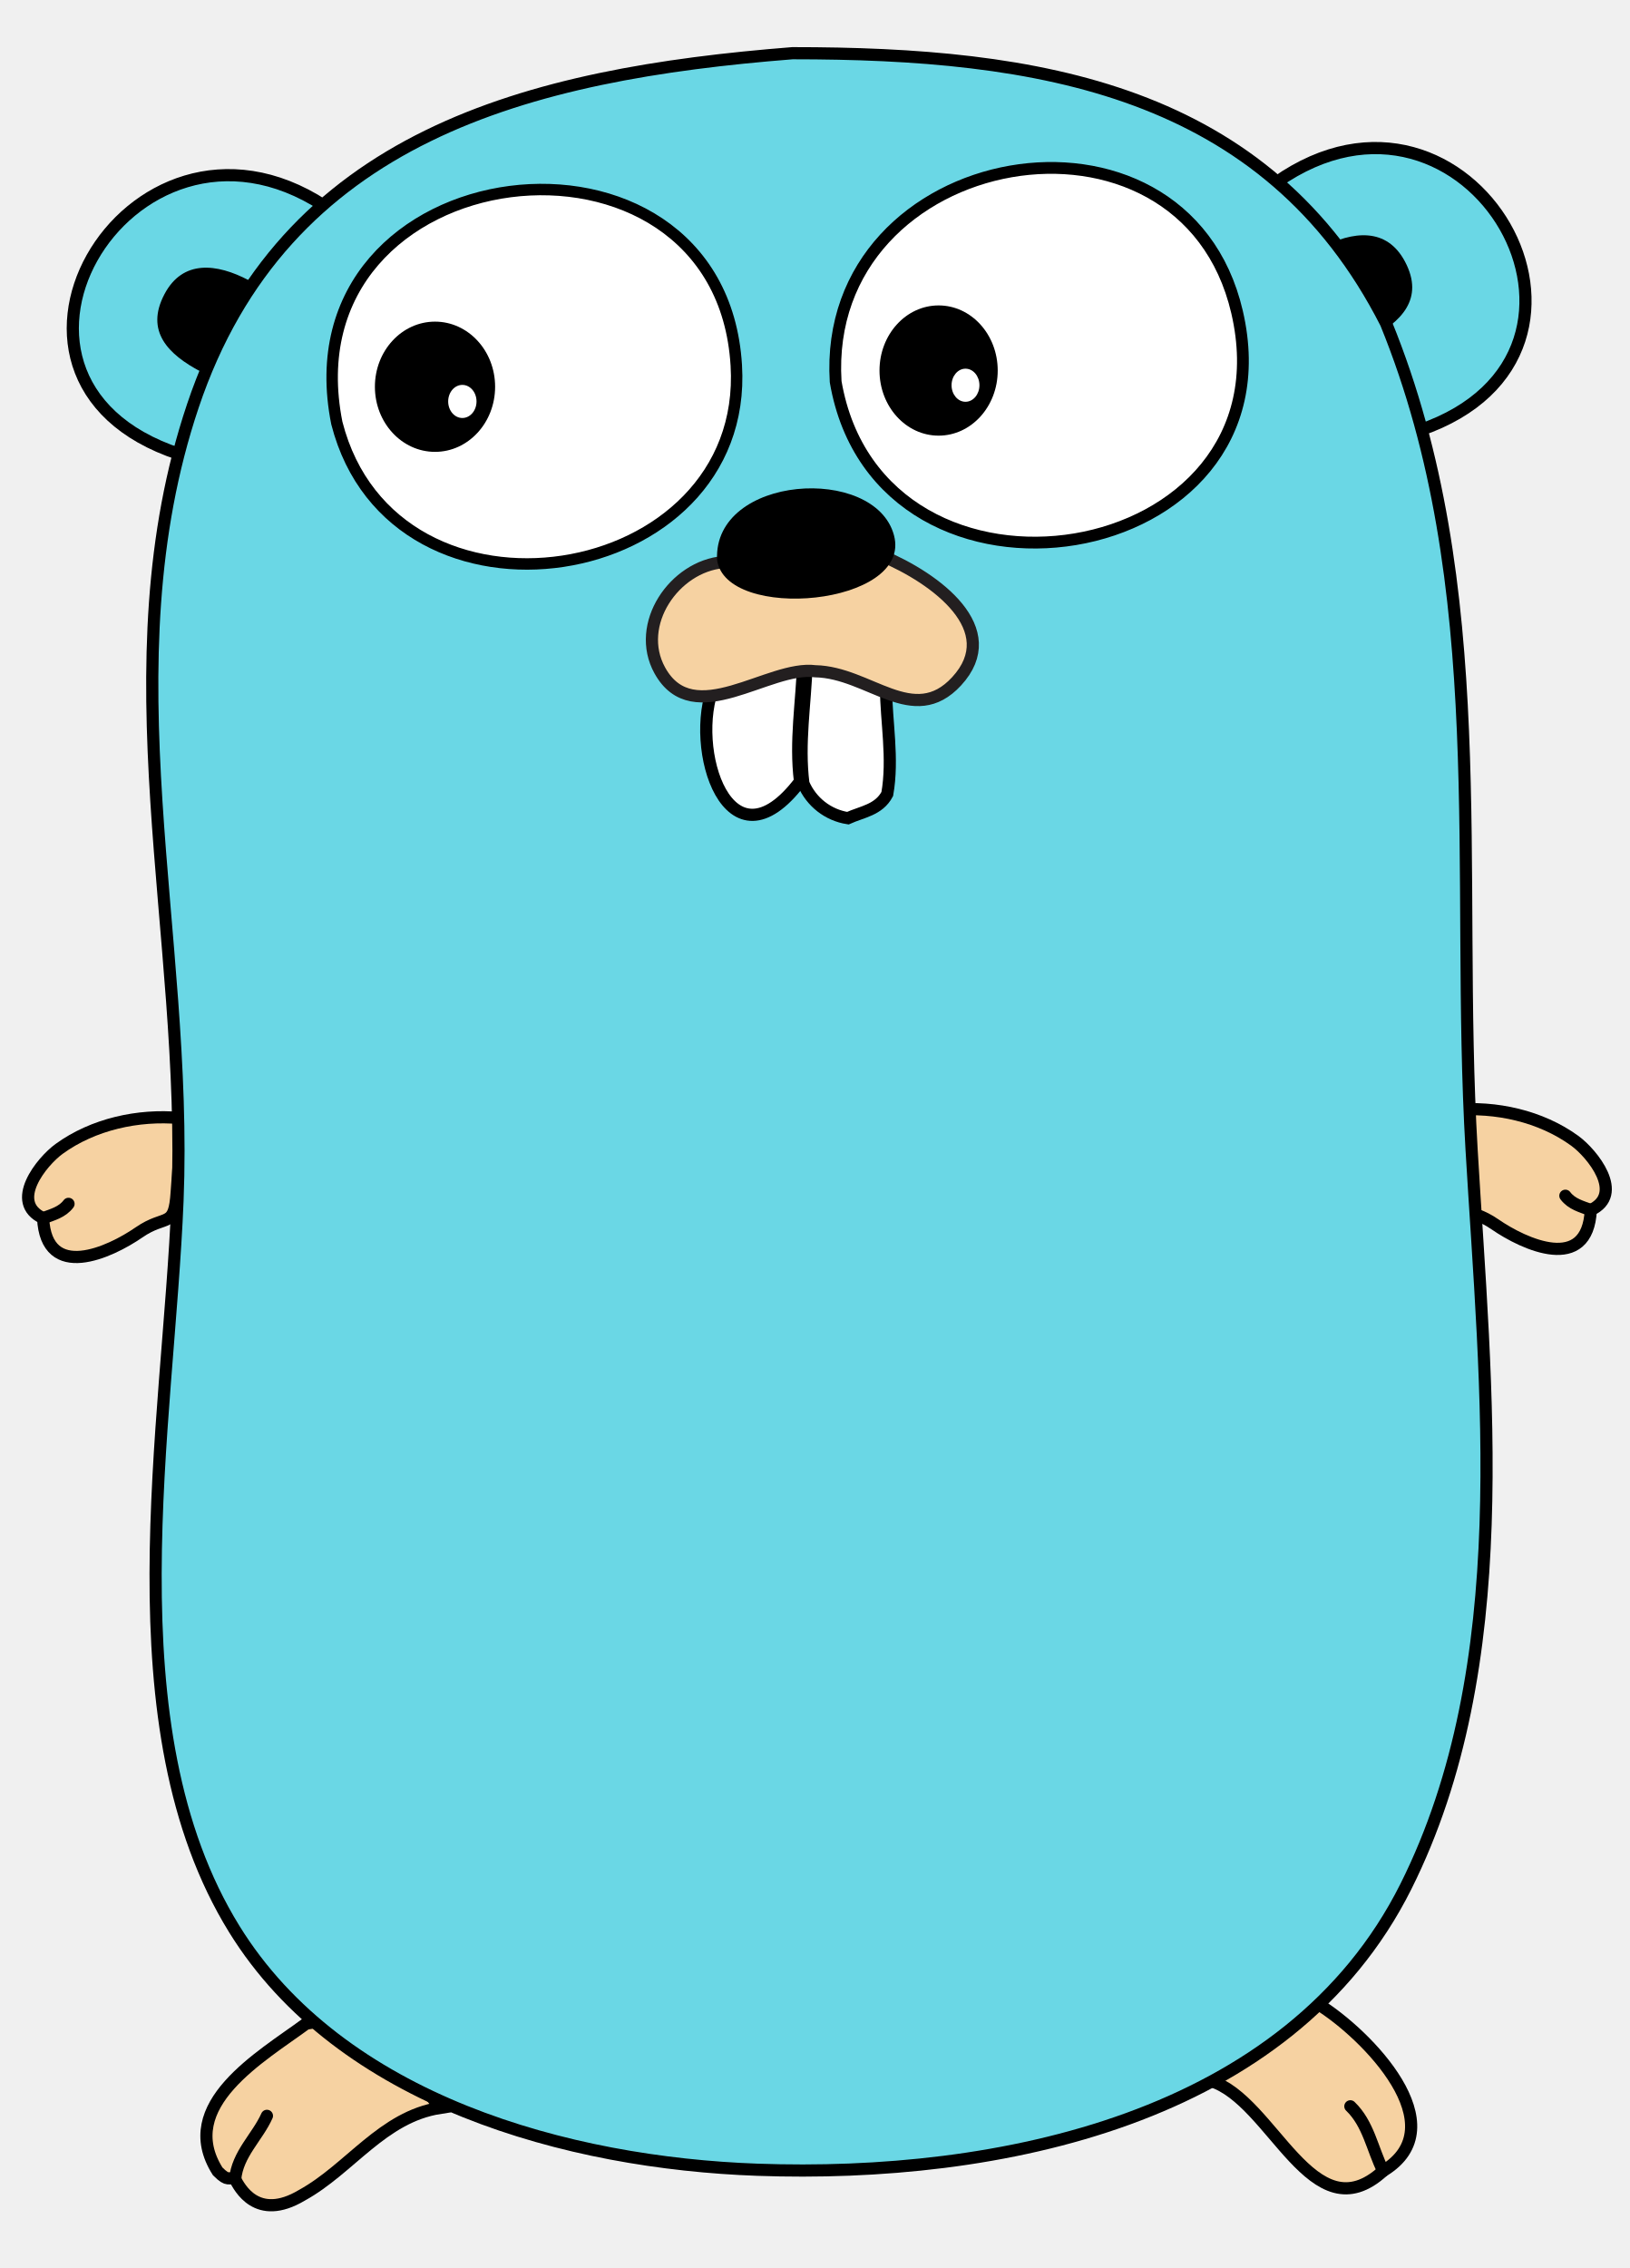
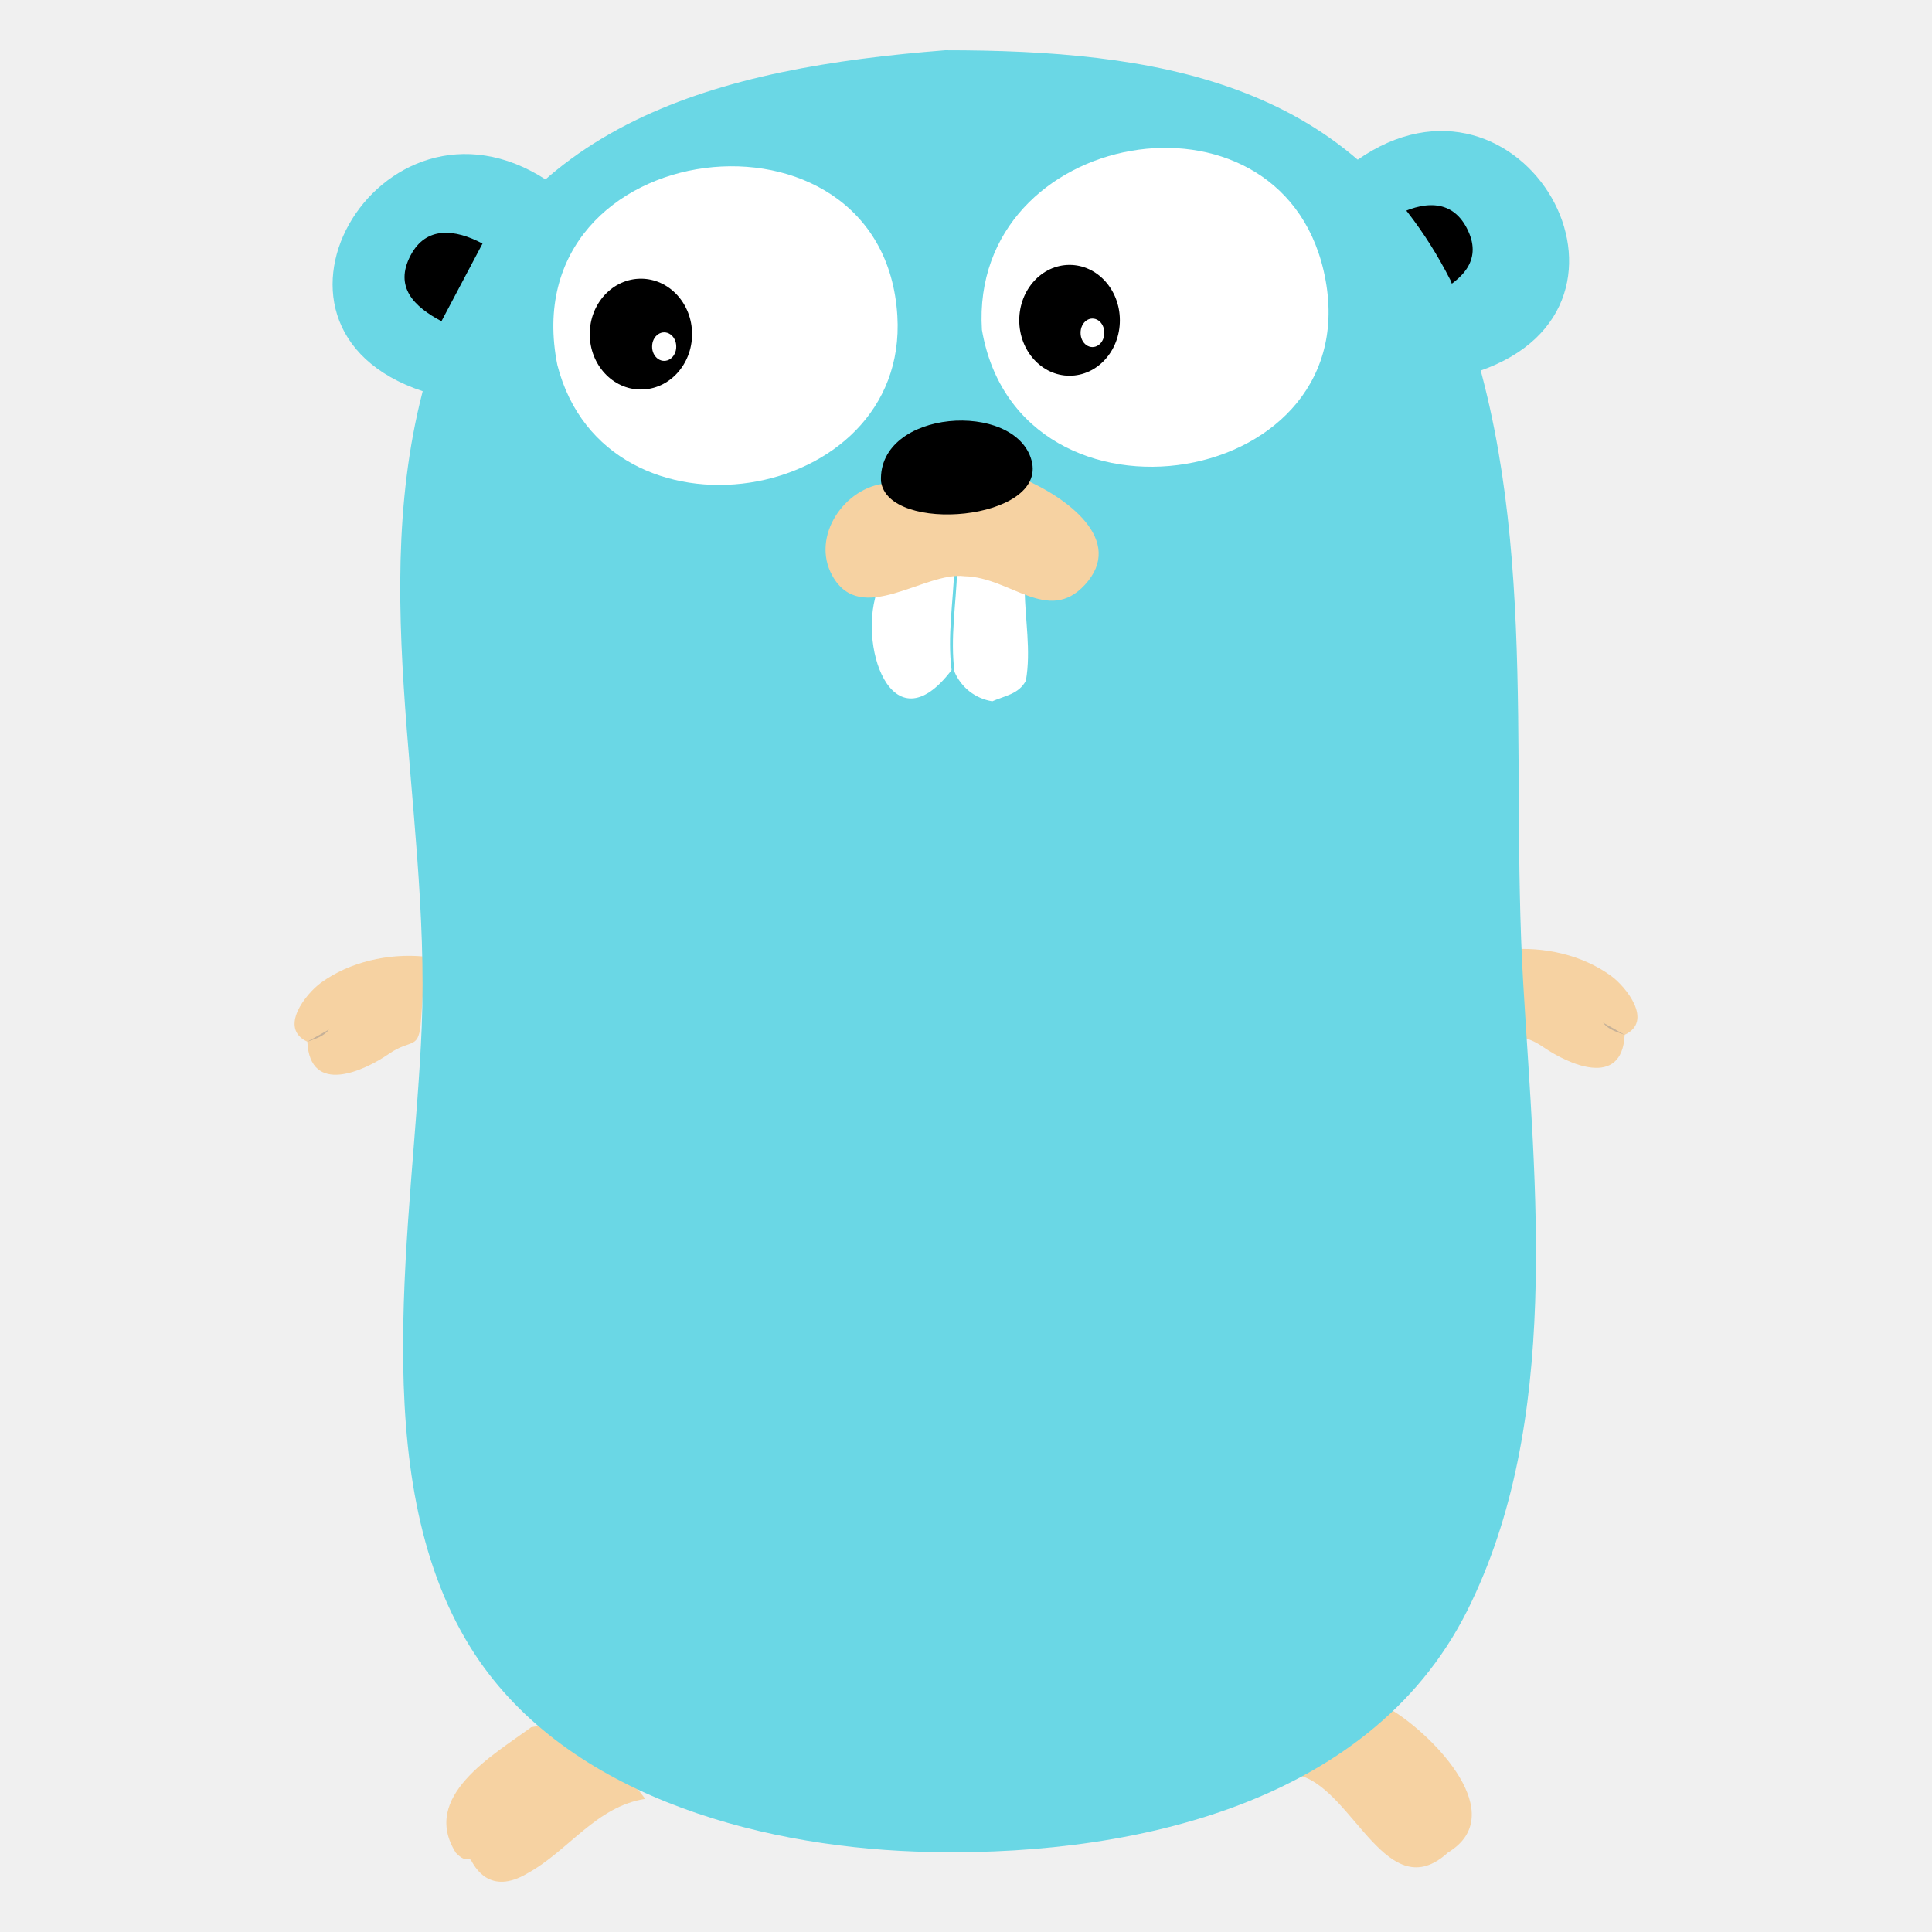
- <svg xmlns="http://www.w3.org/2000/svg" width="401.98" height="559.472">
-   <path fill-rule="evenodd" clip-rule="evenodd" fill="#F6D2A2" stroke="#000" stroke-width="3" stroke-linecap="round" d="M10.634 300.493c.764 15.751 16.499 8.463 23.626 3.539 6.765-4.675 8.743-.789 9.337-10.015.389-6.064 1.088-12.128.744-18.216-10.23-.927-21.357 1.509-29.744 7.602-4.32 3.139-12.42 13.158-3.963 17.09" />
-   <path fill-rule="evenodd" clip-rule="evenodd" fill="#C6B198" stroke="#000" stroke-width="3" stroke-linecap="round" d="M10.634 300.493c2.29-.852 4.717-1.457 6.271-3.528" />
-   <path fill-rule="evenodd" clip-rule="evenodd" fill="#6AD7E5" stroke="#000" stroke-width="3" stroke-linecap="round" d="M46.997 112.853C-13.3 95.897 31.536 19.189 79.956 50.74l-32.959 62.113zm267.898-67.869c47.727-33.523 90.856 42.111 35.388 61.141l-35.388-61.141z" />
-   <path fill-rule="evenodd" clip-rule="evenodd" fill="#F6D2A2" stroke="#000" stroke-width="3" stroke-linecap="round" d="M325.161 494.343c12.123 7.501 34.282 30.182 16.096 41.18-17.474 15.999-27.254-17.561-42.591-22.211 6.605-8.97 14.977-17.149 26.495-18.969z" />
-   <path fill-rule="evenodd" clip-rule="evenodd" fill="none" stroke="#000" stroke-width="3" stroke-linecap="round" d="M341.257 535.522c-2.696-5.361-3.601-11.618-8.102-15.939" />
-   <path fill-rule="evenodd" clip-rule="evenodd" fill="#F6D2A2" stroke="#000" stroke-width="3" stroke-linecap="round" d="M108.579 519.975c-14.229 2.202-22.238 15.039-34.1 21.558-11.178 6.665-15.454-2.134-16.461-3.92-1.752-.799-1.605.744-4.309-1.979-10.362-16.354 10.797-28.308 21.815-36.432 15.346-3.102 24.963 10.202 33.055 20.773z" />
-   <path fill-rule="evenodd" clip-rule="evenodd" fill="none" stroke="#000" stroke-width="3" stroke-linecap="round" d="M58.019 537.612c.542-6.233 5.484-10.407 7.838-15.677" />
-   <path fill-rule="evenodd" clip-rule="evenodd" d="M49.513 91.667c-7.955-4.208-13.791-9.923-8.925-19.124 4.505-8.518 12.874-7.593 20.83-3.385L49.513 91.667zm288.203-8c7.955-4.208 13.791-9.923 8.925-19.124-4.505-8.518-12.874-7.593-20.83-3.385l11.905 22.509z" />
-   <path fill-rule="evenodd" clip-rule="evenodd" fill="#F6D2A2" stroke="#000" stroke-width="3" stroke-linecap="round" d="M392.475 298.493c-.764 15.751-16.499 8.463-23.626 3.539-6.765-4.675-8.743-.789-9.337-10.015-.389-6.064-1.088-12.128-.744-18.216 10.23-.927 21.357 1.509 29.744 7.602 4.319 3.139 12.42 13.158 3.963 17.09" />
-   <path fill-rule="evenodd" clip-rule="evenodd" fill="#C6B198" stroke="#000" stroke-width="3" stroke-linecap="round" d="M392.475 298.493c-2.29-.852-4.717-1.457-6.271-3.528" />
-   <path fill-rule="evenodd" clip-rule="evenodd" fill="#6AD7E5" stroke="#000" stroke-width="3" stroke-linecap="round" d="M195.512 13.124c60.365 0 116.953 8.633 146.452 66.629 26.478 65.006 17.062 135.104 21.1 203.806 3.468 58.992 11.157 127.145-16.21 181.812-28.79 57.514-100.73 71.982-160 69.863-46.555-1.666-102.794-16.854-129.069-59.389-30.826-49.9-16.232-124.098-13.993-179.622 2.652-65.771-17.815-131.742 3.792-196.101 22.415-66.763 82.867-81.851 147.928-86.998" />
-   <path fill-rule="evenodd" clip-rule="evenodd" fill="#FFF" stroke="#000" stroke-width="2.908" stroke-linecap="round" d="M206.169 94.16c10.838 63.003 113.822 46.345 99.03-17.197-13.264-56.98-102.632-41.208-99.03 17.197" />
-   <path fill-rule="evenodd" clip-rule="evenodd" fill="#FFF" stroke="#000" stroke-width="2.821" stroke-linecap="round" d="M83.103 104.35c14.047 54.85 101.864 40.807 98.554-14.213-3.966-65.895-111.984-53.18-98.554 14.213" />
-   <path fill-rule="evenodd" clip-rule="evenodd" fill="#FFF" stroke="#000" stroke-width="3" stroke-linecap="round" d="M218.594 169.762c.046 8.191 1.861 17.387.312 26.101-2.091 3.952-6.193 4.37-9.729 5.967-4.89-.767-9.002-3.978-10.963-8.552-1.255-9.946.468-19.576.785-29.526l19.595 6.01z" />
-   <g fill-rule="evenodd" clip-rule="evenodd">
-     <ellipse cx="107.324" cy="95.404" rx="14.829" ry="16.062" />
-     <ellipse fill="#FFF" cx="114.069" cy="99.029" rx="3.496" ry="4.082" />
-   </g>
-   <g fill-rule="evenodd" clip-rule="evenodd">
-     <ellipse cx="231.571" cy="91.404" rx="14.582" ry="16.062" />
-     <ellipse fill="#FFF" cx="238.204" cy="95.029" rx="3.438" ry="4.082" />
-   </g>
-   <path fill-rule="evenodd" clip-rule="evenodd" fill="#FFF" stroke="#000" stroke-width="3" stroke-linecap="round" d="M176.217 168.87c-6.47 15.68 3.608 47.035 21.163 23.908-1.255-9.946.468-19.576.785-29.526l-21.948 5.618z" />
-   <g fill-rule="evenodd" clip-rule="evenodd">
-     <path fill="#F6D2A2" stroke="#231F20" stroke-width="3" stroke-linecap="round" d="M178.431 138.673c-12.059 1.028-21.916 15.366-15.646 26.709 8.303 15.024 26.836-1.329 38.379.203 13.285.272 24.17 14.047 34.84 2.49 11.867-12.854-5.109-25.373-18.377-30.97l-39.196 1.568z" />
-     <path d="M176.913 138.045c-.893-20.891 38.938-23.503 43.642-6.016 4.692 17.446-41.681 21.498-43.642 6.016-1.565-12.363 0 0 0 0z" />
-   </g>
+ <svg xmlns="http://www.w3.org/2000/svg" class="icon" height="512" viewBox="0 0 1024 1024" version="1.1">
+   <path d="M162.889 552.112c1.397 28.8 30.17 15.475 43.202 6.471 12.37-8.55 15.987-1.443 17.073-18.317 0.711-11.087 1.989-22.179 1.36-33.309-18.706-1.695-39.053 2.761-54.389 13.901-7.901 5.744-22.711 24.062-7.247 31.254" fill="#F6D2A2" />
+   <path d="M162.889 552.112c4.187-1.562 8.625-2.664 11.467-6.451" fill="#C6B198" />
+   <path d="M229.381 208.995c-110.257-31.005-28.272-171.275 60.268-113.578l-60.268 113.578zM719.252 84.891c87.276-61.299 166.137 77.003 64.713 111.801l-64.713-111.801z" fill="#6AD7E5" />
+   <path d="M738.024 906.578c22.168 13.714 62.687 55.192 29.435 75.302-31.954 29.257-49.836-32.113-77.883-40.614 12.08-16.406 27.387-31.36 48.448-34.688z" fill="#F6D2A2" />
+   <path d="M341.989 953.448c-26.019 4.027-40.664 27.5-62.354 39.422-20.442 12.189-28.261-3.9-30.1-7.168-3.204-1.461-2.935 1.36-7.881-3.619-18.948-29.904 19.743-51.765 39.89-66.619 28.063-5.674 45.648 18.655 60.445 37.983z" fill="#F6D2A2" />
+   <path d="M233.982 170.255c-14.546-7.695-25.218-18.145-16.32-34.97 8.238-15.576 23.541-13.884 38.089-6.19l-21.769 41.159zM760.982 155.626c14.546-7.695 25.218-18.145 16.32-34.97-8.238-15.576-23.541-13.884-38.089-6.19l21.769 41.159z" fill="" />
+   <path d="M861.113 548.454c-1.397 28.8-30.17 15.475-43.202 6.471-12.372-8.55-15.984-1.443-17.073-18.317-0.713-11.087-1.989-22.179-1.36-33.311 18.704-1.695 39.051 2.761 54.389 13.903 7.898 5.744 22.711 24.062 7.247 31.254" fill="#F6D2A2" />
+   <path d="M861.113 548.454c-4.187-1.562-8.625-2.664-11.467-6.451" fill="#C6B198" />
+   <path d="M500.954 26.631c110.38 0 213.857 15.788 267.798 121.838 48.419 118.868 31.201 247.047 38.587 372.676 6.341 107.871 20.398 232.496-29.645 332.458-52.641 105.17-184.19 131.624-292.571 127.749-85.131-3.046-187.968-30.819-236.012-108.597-56.369-91.246-29.681-226.924-25.589-328.453 4.849-120.269-32.574-240.901 6.934-358.587 40.987-122.081 151.528-149.67 270.499-159.084" fill="#6AD7E5" />
+   <path d="M520.437 174.813c19.818 115.205 208.132 84.745 181.083-31.446-24.251-104.192-187.668-75.352-181.083 31.446" fill="#FFFFFF" />
+   <path d="M295.404 193.446c25.686 100.297 186.266 74.619 180.215-25.989-7.256-120.494-204.773-97.243-180.215 25.989" fill="#FFFFFF" />
+   <path d="M543.157 313.057c0.088 14.978 3.403 31.793 0.572 47.728-3.827 7.227-11.324 7.991-17.79 10.911-8.942-1.403-16.459-7.274-20.045-15.638-2.295-18.187 0.856-35.796 1.435-53.99l35.827 10.99z" fill="#FFFFFF" />
+   <path d="M312.578 177.088a29.371 27.116 90 1 0 54.232 0 29.371 27.116 90 1 0-54.232 0Z" fill="" />
+   <path d="M345.635 183.717a7.464 6.393 90 1 0 12.785 0 7.464 6.393 90 1 0-12.785 0Z" fill="#FFFFFF" />
+   <path d="M540.224 169.774a29.371 26.664 90 1 0 53.328 0 29.371 26.664 90 1 0-53.328 0Z" fill="" />
+   <path d="M572.731 176.402a7.464 6.287 90 1 0 12.573 0 7.464 6.287 90 1 0-12.573 0Z" fill="#FFFFFF" />
+   <path d="M465.669 311.426c-11.831 28.672 6.597 86.007 38.698 43.717-2.295-18.187 0.858-35.796 1.435-53.99l-40.133 10.273z" fill="#FFFFFF" />
+   <path d="M469.718 256.208c-22.051 1.88-40.075 28.098-28.61 48.839 15.183 27.472 49.072-2.43 70.179 0.371 24.294 0.497 44.195 25.686 63.706 4.553 21.7-23.504-9.34-46.396-33.604-56.631l-71.671 2.867z" fill="#F6D2A2" />
+   <path d="M466.942 255.06c-1.633-38.201 71.203-42.977 79.803-11.001 8.58 31.901-76.217 39.311-79.803 11.001-2.86-22.607 0 0 0 0z" fill="" />
</svg>
